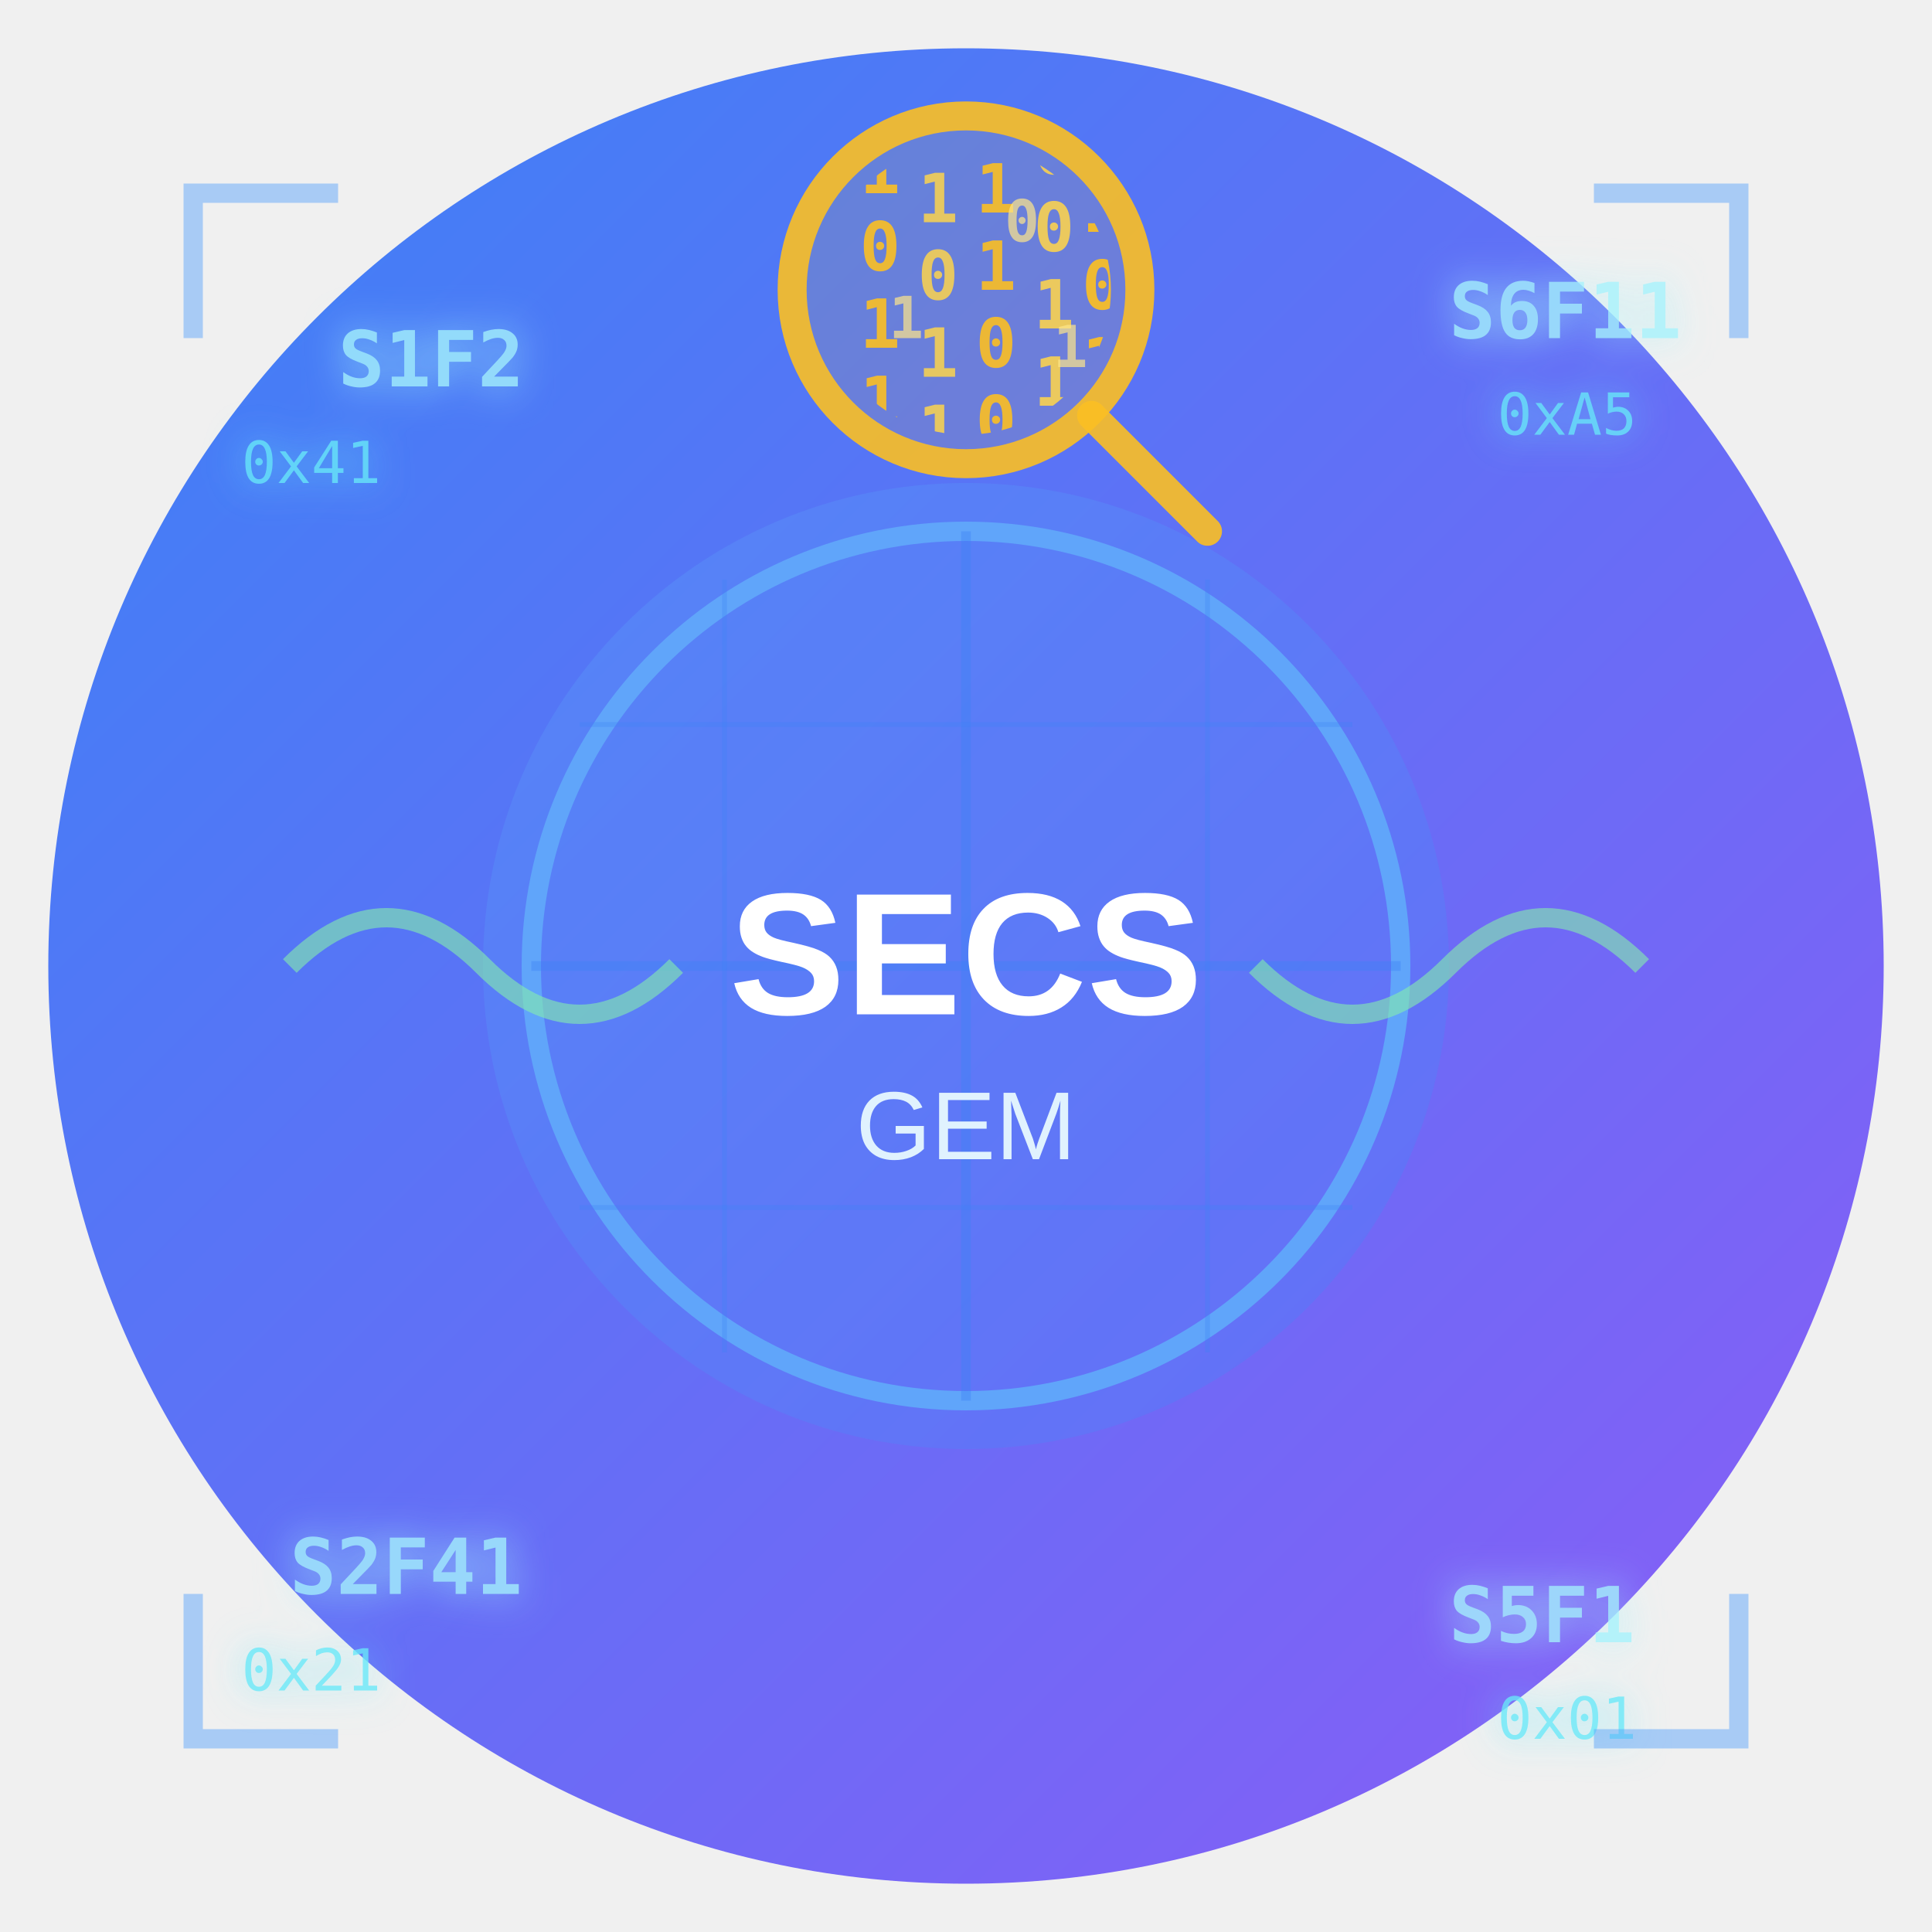
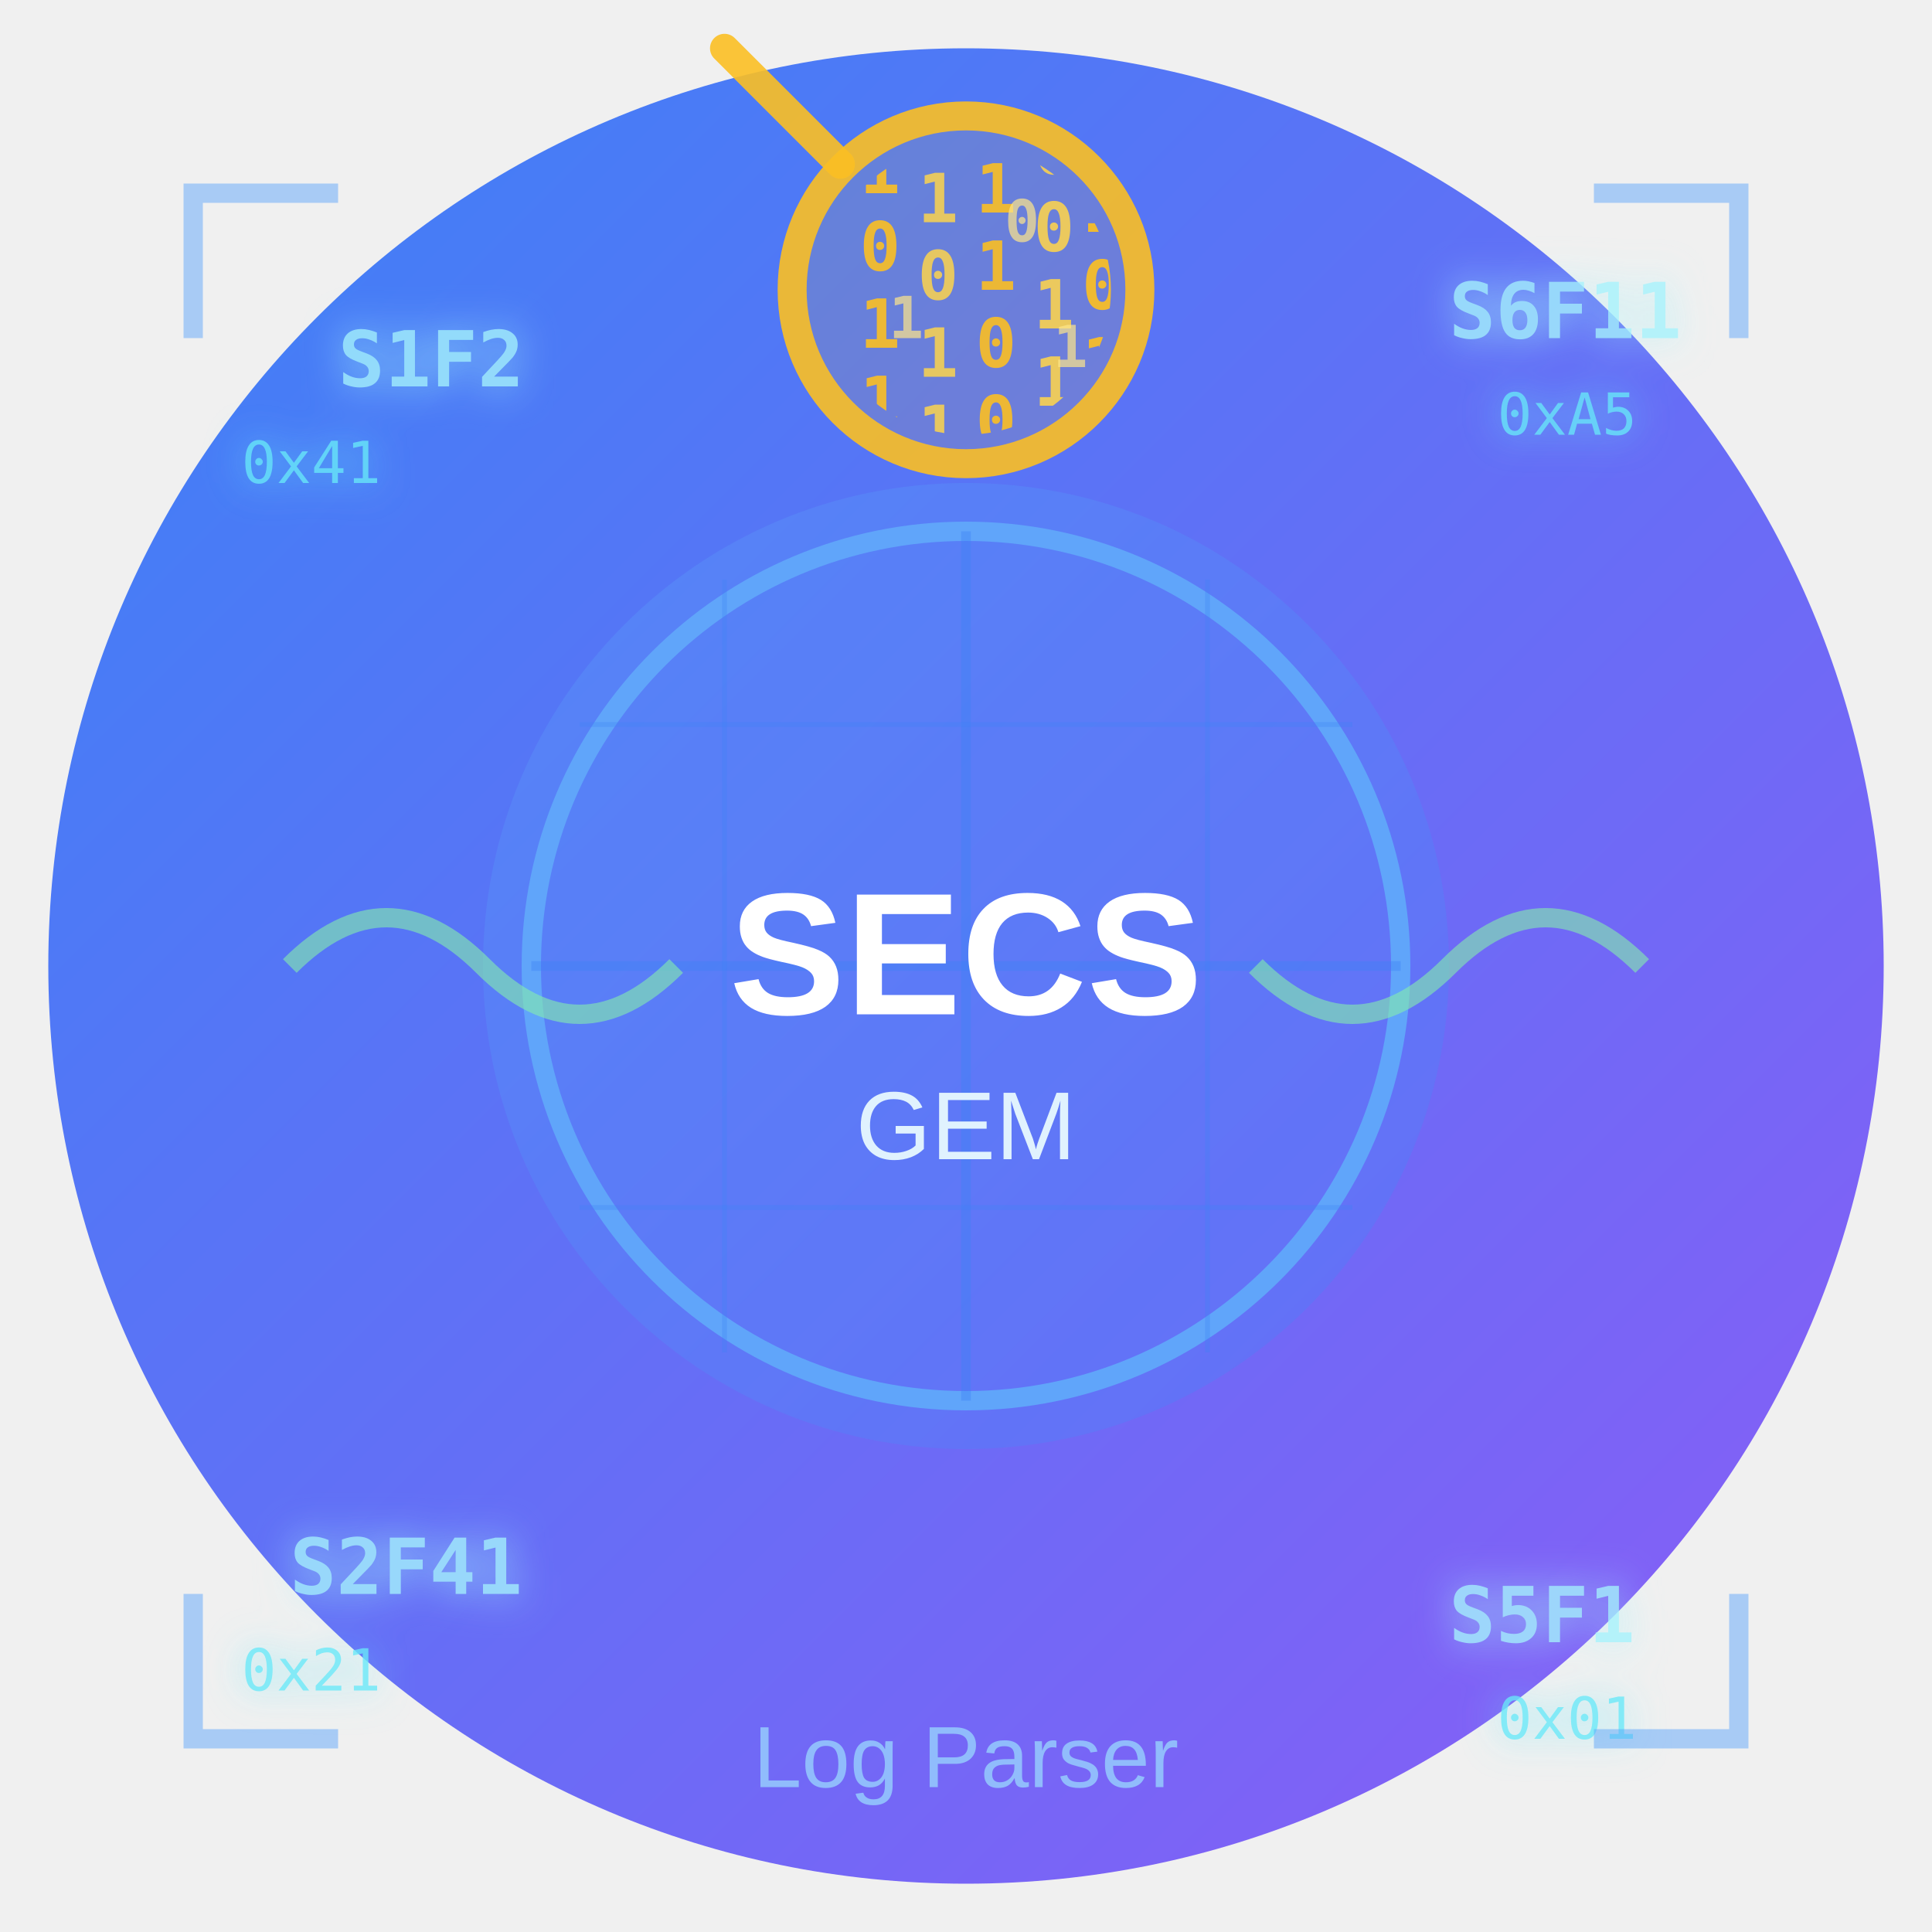
<svg xmlns="http://www.w3.org/2000/svg" viewBox="0 0 200 200">
  <defs>
    <linearGradient id="bgGradient" x1="0%" y1="0%" x2="100%" y2="100%">
      <stop offset="0%" style="stop-color:#3b82f6;stop-opacity:1" />
      <stop offset="100%" style="stop-color:#8b5cf6;stop-opacity:1" />
    </linearGradient>
    <linearGradient id="waferGradient" x1="0%" y1="0%" x2="100%" y2="100%">
      <stop offset="0%" style="stop-color:#60a5fa;stop-opacity:1" />
      <stop offset="100%" style="stop-color:#3b82f6;stop-opacity:1" />
    </linearGradient>
    <filter id="glow">
      <feGaussianBlur stdDeviation="2" result="coloredBlur" />
      <feMerge>
        <feMergeNode in="coloredBlur" />
        <feMergeNode in="SourceGraphic" />
      </feMerge>
    </filter>
    <clipPath id="lensClip">
      <circle cx="0" cy="0" r="15" />
    </clipPath>
  </defs>
  <circle cx="100" cy="100" r="95" fill="url(#bgGradient)" />
  <circle cx="100" cy="100" r="50" fill="url(#waferGradient)" opacity="0.3" />
  <circle cx="100" cy="100" r="45" fill="none" stroke="#60a5fa" stroke-width="2" />
  <line x1="100" y1="55" x2="100" y2="145" stroke="#3b82f6" stroke-width="1" opacity="0.4" />
  <line x1="55" y1="100" x2="145" y2="100" stroke="#3b82f6" stroke-width="1" opacity="0.4" />
  <line x1="75" y1="60" x2="75" y2="140" stroke="#3b82f6" stroke-width="0.5" opacity="0.3" />
  <line x1="125" y1="60" x2="125" y2="140" stroke="#3b82f6" stroke-width="0.5" opacity="0.3" />
  <line x1="60" y1="75" x2="140" y2="75" stroke="#3b82f6" stroke-width="0.5" opacity="0.3" />
  <line x1="60" y1="125" x2="140" y2="125" stroke="#3b82f6" stroke-width="0.5" opacity="0.3" />
  <g opacity="0.8" filter="url(#glow)">
    <text x="35" y="40" font-family="monospace" font-size="8" fill="#a5f3fc" font-weight="bold">S1F2</text>
    <text x="25" y="50" font-family="monospace" font-size="6" fill="#67e8f9">0x41</text>
    <text x="150" y="35" font-family="monospace" font-size="8" fill="#a5f3fc" font-weight="bold">S6F11</text>
    <text x="155" y="45" font-family="monospace" font-size="6" fill="#67e8f9">0xA5</text>
    <text x="30" y="165" font-family="monospace" font-size="8" fill="#a5f3fc" font-weight="bold">S2F41</text>
    <text x="25" y="175" font-family="monospace" font-size="6" fill="#67e8f9">0x21</text>
    <text x="150" y="170" font-family="monospace" font-size="8" fill="#a5f3fc" font-weight="bold">S5F1</text>
    <text x="155" y="180" font-family="monospace" font-size="6" fill="#67e8f9">0x01</text>
  </g>
  <g opacity="0.6">
    <path d="M 30 100 Q 40 90, 50 100 T 70 100" stroke="#86efac" stroke-width="2" fill="none" />
    <path d="M 130 100 Q 140 110, 150 100 T 170 100" stroke="#86efac" stroke-width="2" fill="none" />
  </g>
  <g>
    <animateTransform attributeName="transform" attributeType="XML" type="rotate" from="0 100 100" to="360 100 100" dur="8s" repeatCount="indefinite" />
    <g transform="translate(100, 30)">
      <circle cx="0" cy="0" r="18" fill="rgba(251, 191, 36, 0.15)" stroke="#fbbf24" stroke-width="3" opacity="0.9" />
      <g clip-path="url(#lensClip)">
        <g opacity="0.9">
          <text x="-11" y="-10" font-family="monospace" font-size="7" fill="#fbbf24" font-weight="bold">1</text>
          <text x="-11" y="-2" font-family="monospace" font-size="7" fill="#fbbf24" font-weight="bold">0</text>
          <text x="-11" y="6" font-family="monospace" font-size="7" fill="#fbbf24" font-weight="bold">1</text>
          <text x="-11" y="14" font-family="monospace" font-size="7" fill="#fbbf24" font-weight="bold">1</text>
          <text x="-11" y="22" font-family="monospace" font-size="7" fill="#fbbf24" font-weight="bold">0</text>
          <text x="-11" y="30" font-family="monospace" font-size="7" fill="#fbbf24" font-weight="bold">0</text>
          <animate attributeName="y" values="-10;-30" dur="1.3s" repeatCount="indefinite" />
        </g>
        <g opacity="0.85">
          <text x="-5" y="-15" font-family="monospace" font-size="7" fill="#fcd34d" font-weight="bold">0</text>
          <text x="-5" y="-7" font-family="monospace" font-size="7" fill="#fcd34d" font-weight="bold">1</text>
          <text x="-5" y="1" font-family="monospace" font-size="7" fill="#fcd34d" font-weight="bold">0</text>
          <text x="-5" y="9" font-family="monospace" font-size="7" fill="#fcd34d" font-weight="bold">1</text>
          <text x="-5" y="17" font-family="monospace" font-size="7" fill="#fcd34d" font-weight="bold">1</text>
          <text x="-5" y="25" font-family="monospace" font-size="7" fill="#fcd34d" font-weight="bold">0</text>
          <animate attributeName="y" values="-15;-35" dur="1.7s" repeatCount="indefinite" />
        </g>
        <g opacity="0.9">
          <text x="1" y="-8" font-family="monospace" font-size="7" fill="#fbbf24" font-weight="bold">1</text>
          <text x="1" y="0" font-family="monospace" font-size="7" fill="#fbbf24" font-weight="bold">1</text>
          <text x="1" y="8" font-family="monospace" font-size="7" fill="#fbbf24" font-weight="bold">0</text>
          <text x="1" y="16" font-family="monospace" font-size="7" fill="#fbbf24" font-weight="bold">0</text>
          <text x="1" y="24" font-family="monospace" font-size="7" fill="#fbbf24" font-weight="bold">1</text>
          <text x="1" y="32" font-family="monospace" font-size="7" fill="#fbbf24" font-weight="bold">0</text>
          <animate attributeName="y" values="-8;-28" dur="1.5s" repeatCount="indefinite" />
        </g>
        <g opacity="0.88">
          <text x="7" y="-12" font-family="monospace" font-size="7" fill="#fcd34d" font-weight="bold">0</text>
          <text x="7" y="-4" font-family="monospace" font-size="7" fill="#fcd34d" font-weight="bold">0</text>
          <text x="7" y="4" font-family="monospace" font-size="7" fill="#fcd34d" font-weight="bold">1</text>
          <text x="7" y="12" font-family="monospace" font-size="7" fill="#fcd34d" font-weight="bold">1</text>
          <text x="7" y="20" font-family="monospace" font-size="7" fill="#fcd34d" font-weight="bold">0</text>
          <text x="7" y="28" font-family="monospace" font-size="7" fill="#fcd34d" font-weight="bold">1</text>
          <animate attributeName="y" values="-12;-32" dur="1.9s" repeatCount="indefinite" />
        </g>
        <g opacity="0.92">
          <text x="12" y="-6" font-family="monospace" font-size="7" fill="#fbbf24" font-weight="bold">1</text>
          <text x="12" y="2" font-family="monospace" font-size="7" fill="#fbbf24" font-weight="bold">0</text>
          <text x="12" y="10" font-family="monospace" font-size="7" fill="#fbbf24" font-weight="bold">1</text>
          <text x="12" y="18" font-family="monospace" font-size="7" fill="#fbbf24" font-weight="bold">0</text>
          <text x="12" y="26" font-family="monospace" font-size="7" fill="#fbbf24" font-weight="bold">0</text>
          <text x="12" y="34" font-family="monospace" font-size="7" fill="#fbbf24" font-weight="bold">1</text>
          <animate attributeName="y" values="-6;-26" dur="2.2s" repeatCount="indefinite" />
        </g>
        <g opacity="0.7">
          <text x="-8" y="5" font-family="monospace" font-size="6" fill="#fde68a" font-weight="bold">1
            <animate attributeName="opacity" values="0.7;0.3;0.8;0.4;0.9" dur="0.6s" repeatCount="indefinite" />
          </text>
          <text x="4" y="-5" font-family="monospace" font-size="6" fill="#fde68a" font-weight="bold">0
            <animate attributeName="opacity" values="0.5;0.9;0.3;0.7;0.6" dur="0.8s" repeatCount="indefinite" />
          </text>
          <text x="9" y="8" font-family="monospace" font-size="6" fill="#fde68a" font-weight="bold">1
            <animate attributeName="opacity" values="0.8;0.4;0.9;0.5;0.7" dur="0.7s" repeatCount="indefinite" />
          </text>
        </g>
      </g>
-       <line x1="13" y1="13" x2="25" y2="25" stroke="#fbbf24" stroke-width="3" stroke-linecap="round" opacity="0.9" />
+       <line x1="-13" y1="-13" x2="-25" y2="-25" stroke="#fbbf24" stroke-width="3" stroke-linecap="round" opacity="0.9" />
    </g>
  </g>
  <text x="100" y="105" font-family="Arial, sans-serif" font-size="18" font-weight="bold" fill="white" text-anchor="middle">SECS</text>
  <text x="100" y="120" font-family="Arial, sans-serif" font-size="10" fill="#e0f2fe" text-anchor="middle">GEM</text>
+   <text x="100" y="185" font-family="Arial, sans-serif" font-size="9" fill="#93c5fd" text-anchor="middle" opacity="0.9">Log Parser</text>
  <g stroke="#60a5fa" stroke-width="2" fill="none" opacity="0.5">
    <path d="M 20 35 L 20 20 L 35 20" />
    <path d="M 165 20 L 180 20 L 180 35" />
    <path d="M 35 180 L 20 180 L 20 165" />
    <path d="M 180 165 L 180 180 L 165 180" />
  </g>
</svg>
